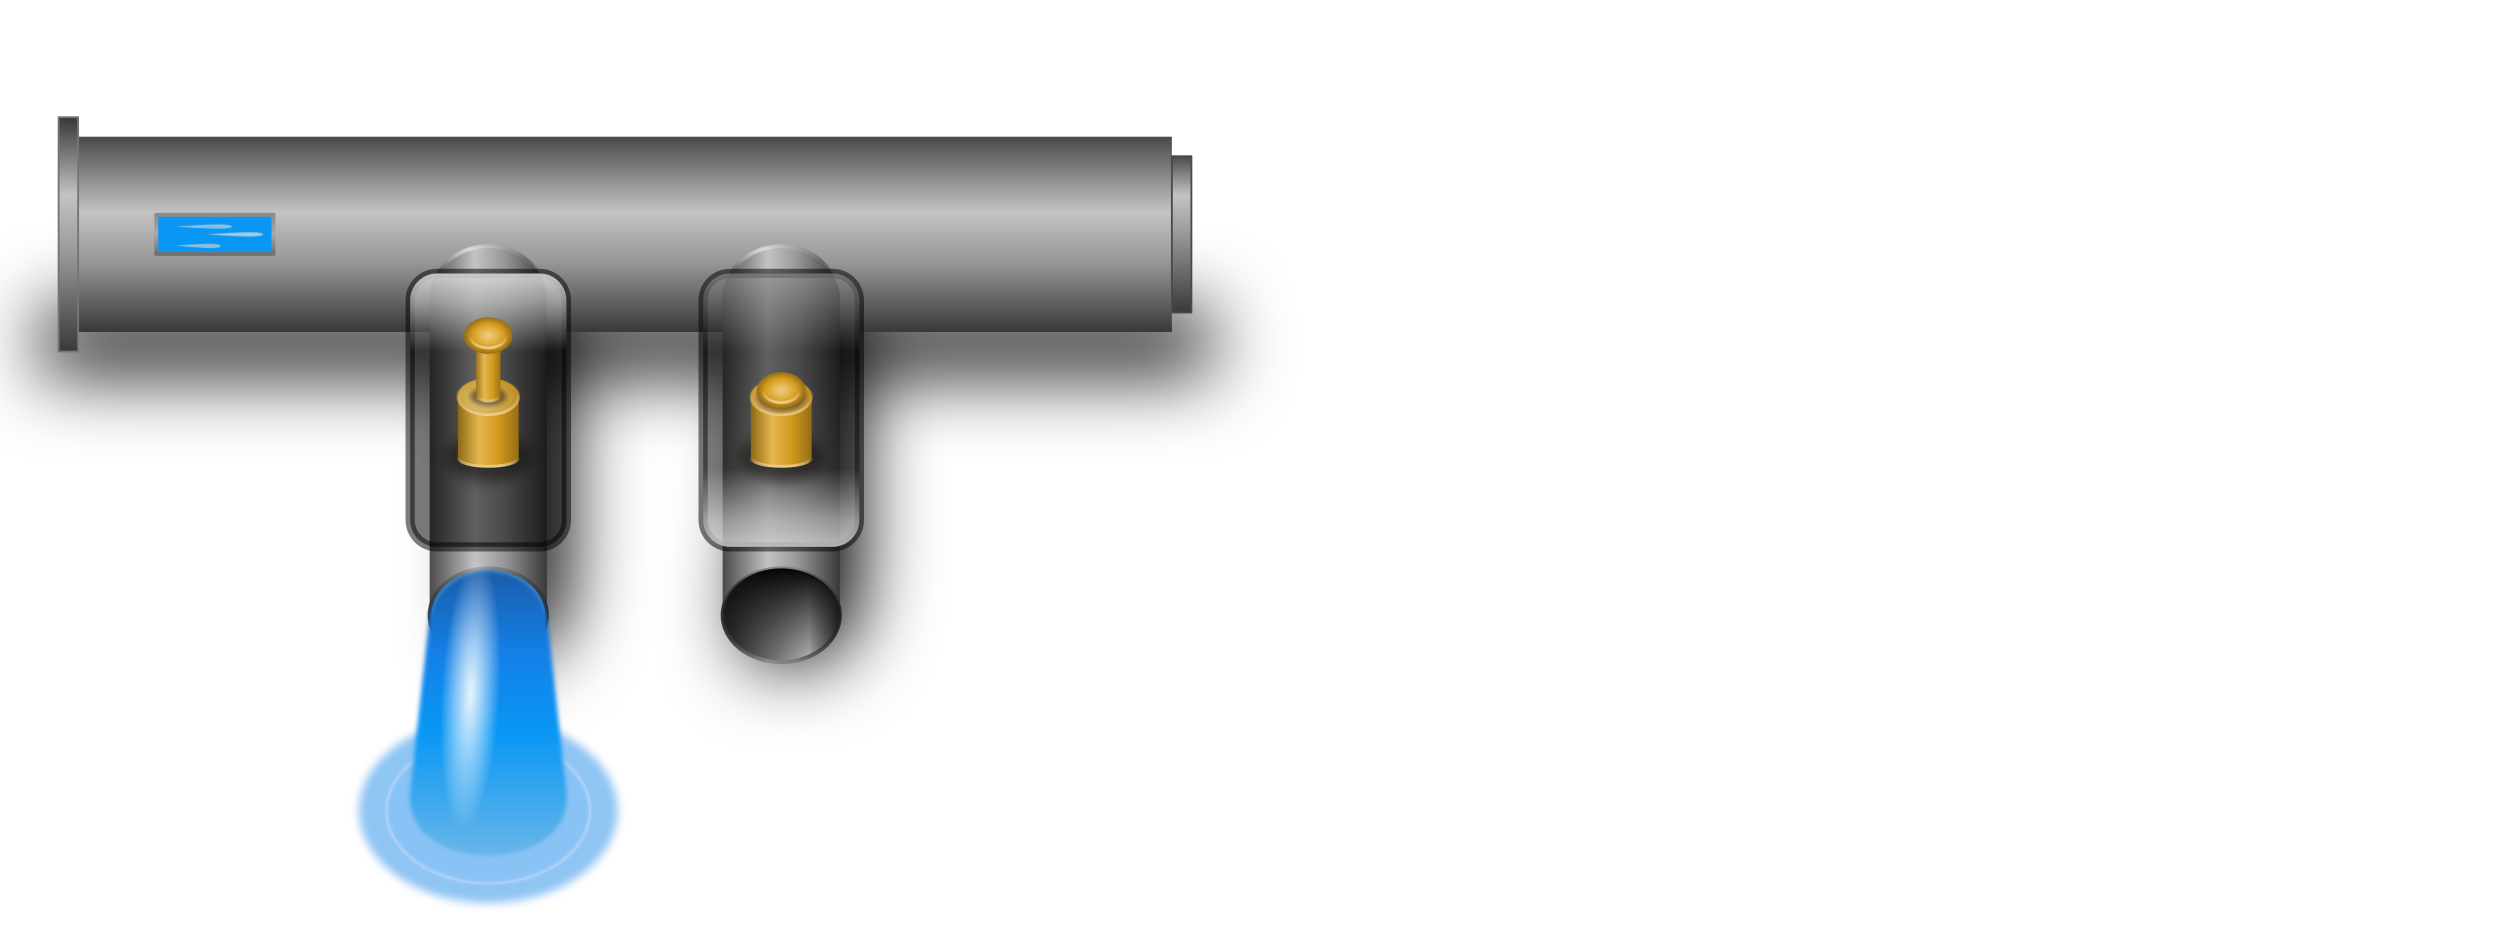
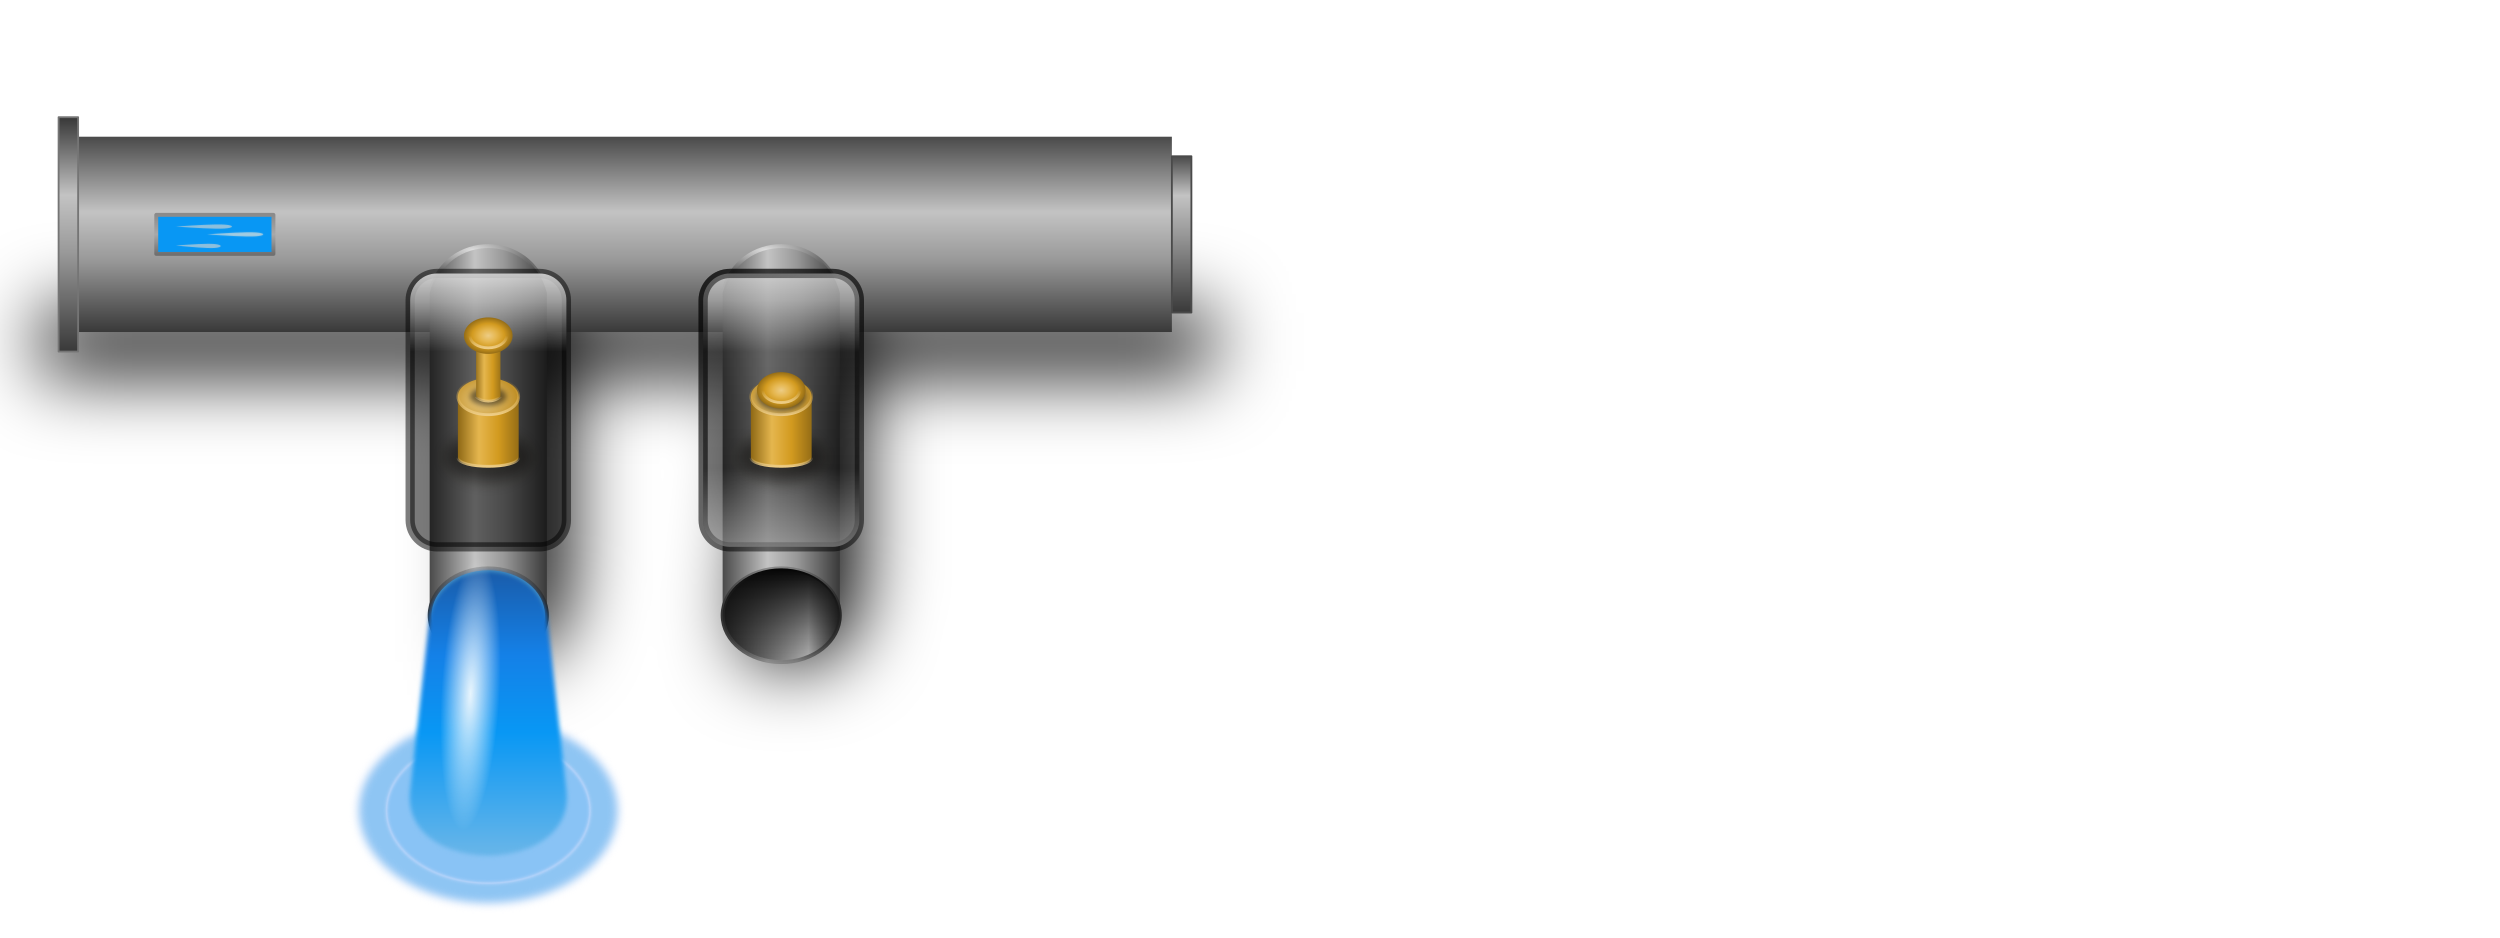
<svg xmlns="http://www.w3.org/2000/svg" xmlns:xlink="http://www.w3.org/1999/xlink" id="svg8" version="1.1" viewBox="0 0 135.467 50.8" height="192" width="512">
  <defs id="defs2">
+     <linearGradient id="linearGradient1092">
+       <stop style="stop-color:#000000;stop-opacity:1;" offset="0" id="stop1088" />
+       <stop style="stop-color:#000000;stop-opacity:0;" offset="1" id="stop1090" />
+     </linearGradient>
    <linearGradient id="linearGradient1153">
      <stop id="stop1145" offset="0" style="stop-color:#ffffff;stop-opacity:0.392" />
      <stop style="stop-color:#ffffff;stop-opacity:0.235" offset="0.12" id="stop1147" />
      <stop id="stop1149" offset="0.293" style="stop-color:#ffffff;stop-opacity:0" />
      <stop style="stop-color:#ffffff;stop-opacity:0.052" offset="0.707" id="stop1155" />
      <stop id="stop1157" offset="0.888" style="stop-color:#ffffff;stop-opacity:0.51" />
      <stop id="stop1151" offset="1" style="stop-color:#ffffff;stop-opacity:0.706" />
    </linearGradient>
    <linearGradient id="linearGradient1129">
      <stop id="stop1122" offset="0" style="stop-color:#ffffff;stop-opacity:1" />
      <stop style="stop-color:#ffffff;stop-opacity:0.51" offset="0.309" id="stop1124" />
      <stop id="stop1127" offset="1" style="stop-color:#000000;stop-opacity:0;" />
    </linearGradient>
    <linearGradient id="linearGradient1103">
      <stop style="stop-color:#ffffff;stop-opacity:0.784" offset="0" id="stop1099" />
      <stop id="stop1107" offset="0.12" style="stop-color:#ffffff;stop-opacity:0.51" />
      <stop style="stop-color:#fdfdfd;stop-opacity:0" offset="0.293" id="stop1131" />
      <stop style="stop-color:#000000;stop-opacity:0;" offset="1" id="stop1101" />
    </linearGradient>
    <linearGradient id="linearGradient1093">
      <stop id="stop1083" offset="0" style="stop-color:#020202;stop-opacity:1" />
      <stop style="stop-color:#131313;stop-opacity:0" offset="0.25" id="stop1085" />
      <stop style="stop-color:#ffffff;stop-opacity:0" offset="0.5" id="stop1087" />
      <stop id="stop1089" offset="0.75" style="stop-color:#fafafa;stop-opacity:0.075" />
      <stop id="stop1091" offset="1" style="stop-color:#fbfbfb;stop-opacity:1" />
    </linearGradient>
    <linearGradient id="linearGradient1273">
      <stop id="stop1269" offset="0" style="stop-color:#ffffff;stop-opacity:1" />
      <stop id="stop1271" offset="1" style="stop-color:#ffffff;stop-opacity:0" />
    </linearGradient>
    <linearGradient id="linearGradient1204">
      <stop style="stop-color:#f9f9f9;stop-opacity:1" offset="0" id="stop1200" />
      <stop style="stop-color:#ffffff;stop-opacity:0" offset="1" id="stop1202" />
    </linearGradient>
    <linearGradient id="linearGradient1194">
      <stop style="stop-color:#ffffff;stop-opacity:1;" offset="0" id="stop1190" />
      <stop style="stop-color:#ffffff;stop-opacity:0;" offset="1" id="stop1192" />
    </linearGradient>
    <linearGradient id="linearGradient1134">
      <stop style="stop-color:#1c1c1c;stop-opacity:1" offset="0" id="stop1126" />
      <stop id="stop1128" offset="0.26" style="stop-color:#dedede;stop-opacity:1" />
      <stop style="stop-color:#292929;stop-opacity:1" offset="0.516" id="stop1130" />
      <stop style="stop-color:#090909;stop-opacity:1" offset="1" id="stop1132" />
    </linearGradient>
    <linearGradient id="linearGradient1088">
      <stop id="stop1080" offset="0" style="stop-color:#333333;stop-opacity:1" />
      <stop style="stop-color:#c2c2c2;stop-opacity:1" offset="0.243" id="stop1082" />
      <stop id="stop1084" offset="0.488" style="stop-color:#404040;stop-opacity:0.747" />
      <stop id="stop1086" offset="1" style="stop-color:#000000;stop-opacity:1" />
    </linearGradient>
    <linearGradient id="linearGradient1038">
      <stop style="stop-color:#ffffff;stop-opacity:0.745" offset="0" id="stop1034" />
      <stop id="stop1042" offset="0.5" style="stop-color:#e8e8e8;stop-opacity:1" />
      <stop style="stop-color:#ffffff;stop-opacity:0.389" offset="1" id="stop1036" />
    </linearGradient>
    <linearGradient id="linearGradient1083">
      <stop id="stop1075" offset="0" stop-color="#4a4a4a" />
      <stop id="stop1077" offset="0.25" stop-color="#c3c3c3" />
      <stop id="stop1079" offset="0.5" stop-color="#989898" />
      <stop id="stop1081" offset="1" stop-color="#393939" />
    </linearGradient>
    <linearGradient id="linearGradient1045">
      <stop id="stop1037" offset="0" style="stop-color:#373737;stop-opacity:1" />
      <stop style="stop-color:#c3c3c3;stop-opacity:1" offset="0.333" id="stop1039" />
      <stop id="stop1041" offset="0.583" style="stop-color:#989898;stop-opacity:1" />
      <stop id="stop1043" offset="1" style="stop-color:#393939;stop-opacity:1" />
    </linearGradient>
    <linearGradient id="linearGradient5198">
      <stop style="stop-color:#e8f5fd;stop-opacity:1" offset="0" id="stop5194" />
      <stop style="stop-color:#ffffff;stop-opacity:0" offset="1" id="stop5196" />
    </linearGradient>
    <linearGradient id="linearGradient961">
      <stop style="stop-color:#195eae;stop-opacity:1" offset="0" id="stop957" />
      <stop id="stop4844" offset="0.286" style="stop-color:#1480e7;stop-opacity:1" />
      <stop style="stop-color:#0897f4;stop-opacity:1" offset="0.571" id="stop4846" />
      <stop style="stop-color:#64b4e9;stop-opacity:1" offset="1" id="stop959" />
    </linearGradient>
    <linearGradient id="linearGradient1869">
      <stop style="stop-color:#040404;stop-opacity:1" offset="0" id="stop1865" />
      <stop style="stop-color:#1e1e1e;stop-opacity:0.028" offset="1" id="stop1867" />
    </linearGradient>
    <linearGradient id="linearGradient1860">
      <stop style="stop-color:#343434;stop-opacity:1" offset="0" id="stop1852" />
      <stop id="stop1854" offset="0.385" style="stop-color:#8c8c8c;stop-opacity:1" />
      <stop style="stop-color:#7c7c7c;stop-opacity:1" offset="0.636" id="stop1856" />
      <stop style="stop-color:#272727;stop-opacity:1" offset="1" id="stop1858" />
    </linearGradient>
    <linearGradient id="linearGradient1840">
      <stop id="stop1832" offset="0" stop-color="#4a4a4a" style="stop-color:#1b1b1b;stop-opacity:1" />
      <stop id="stop1834" offset="0.468" stop-color="#c3c3c3" style="stop-color:#7c7c7c;stop-opacity:1" />
      <stop id="stop1836" offset="0.726" stop-color="#989898" style="stop-color:#b7b7b7;stop-opacity:1" />
      <stop id="stop1838" offset="1" stop-color="#393939" style="stop-color:#1c1c1c;stop-opacity:1" />
    </linearGradient>
    <linearGradient id="linearGradient2469">
      <stop style="stop-color:#edcc85;stop-opacity:1" offset="0" id="stop2465" />
      <stop style="stop-color:#c8921d;stop-opacity:0.014" offset="1" id="stop2467" />
    </linearGradient>
    <linearGradient id="linearGradient2164">
      <stop style="stop-color:#edcc84;stop-opacity:1;" offset="0" id="stop2160" />
      <stop style="stop-color:#edcc84;stop-opacity:0;" offset="1" id="stop2162" />
    </linearGradient>
    <linearGradient id="linearGradient1815">
      <stop id="stop1807" offset="0" style="stop-color:#edcc84;stop-opacity:1" />
      <stop style="stop-color:#e5b64e;stop-opacity:1" offset="0.346" id="stop1809" />
      <stop id="stop1811" offset="0.669" style="stop-color:#d29a1f;stop-opacity:1" />
      <stop id="stop1813" offset="1" style="stop-color:#956d16;stop-opacity:1" />
    </linearGradient>
    <linearGradient id="linearGradient1776">
      <stop style="stop-color:#dfdfdf;stop-opacity:1" offset="0" id="stop1772" />
      <stop id="stop1790" offset="0.5" style="stop-color:#707070;stop-opacity:1" />
      <stop style="stop-color:#2b2b2b;stop-opacity:0" offset="1" id="stop1774" />
    </linearGradient>
    <linearGradient id="linearGradient978">
      <stop id="stop970" offset="0" style="stop-color:#343434;stop-opacity:1" />
      <stop style="stop-color:#9e9e9e;stop-opacity:1" offset="0.385" id="stop972" />
      <stop id="stop974" offset="0.636" style="stop-color:#7c7c7c;stop-opacity:1" />
      <stop id="stop976" offset="1" style="stop-color:#272727;stop-opacity:1" />
    </linearGradient>
    <linearGradient id="linearGradient941">
      <stop style="stop-color:#8b8b8b;stop-opacity:1" offset="0" id="stop937" />
      <stop id="stop945" offset="0.5" style="stop-color:#a8a8a8;stop-opacity:1" />
      <stop style="stop-color:#707070;stop-opacity:1" offset="1" id="stop939" />
    </linearGradient>
    <linearGradient id="linearGradient891">
      <stop style="stop-color:#4a4a4a;stop-opacity:1" offset="0" id="stop887" />
      <stop id="stop929" offset="0.385" style="stop-color:#c3c3c3;stop-opacity:1" />
      <stop style="stop-color:#989898;stop-opacity:1" offset="0.636" id="stop931" />
      <stop style="stop-color:#393939;stop-opacity:1" offset="1" id="stop889" />
    </linearGradient>
    <linearGradient id="linearGradient827">
      <stop id="stop823" offset="0" style="stop-color:#000000;stop-opacity:1;" />
      <stop id="stop825" offset="1" style="stop-color:#000000;stop-opacity:0;" />
    </linearGradient>
    <linearGradient gradientUnits="userSpaceOnUse" y2="266.799" x2="36.081" y1="251.497" x1="34.341" id="linearGradient829" xlink:href="#linearGradient827" />
    <linearGradient xlink:href="#linearGradient891" id="linearGradient893" x1="33.867" y1="21.167" x2="33.867" y2="31.75" gradientUnits="userSpaceOnUse" gradientTransform="translate(0,-13.75833)" />
    <linearGradient xlink:href="#linearGradient941" id="linearGradient943" x1="16.087" y1="25.4" x2="16.087" y2="27.517" gradientUnits="userSpaceOnUse" gradientTransform="translate(-4.233333)" />
    <linearGradient xlink:href="#linearGradient891" id="linearGradient957" gradientUnits="userSpaceOnUse" x1="25.4" y1="43.392" x2="31.75" y2="43.392" gradientTransform="translate(-2.116668,-6.349998)" />
    <linearGradient xlink:href="#linearGradient978" id="linearGradient968" x1="23.283" y1="44.45" x2="29.633" y2="44.45" gradientUnits="userSpaceOnUse" gradientTransform="translate(0,2.645833)" />
    <linearGradient id="linearGradient957-3" x1="25.4" x2="31.75" y1="43.392" y2="43.392" gradientTransform="matrix(1.000005,0,0,1.000005,-19.05004,6.349968)" gradientUnits="userSpaceOnUse" xlink:href="#linearGradient891-6" />
    <linearGradient id="linearGradient891-6">
      <stop stop-color="#4a4a4a" offset="0" id="stop824" />
      <stop stop-color="#c3c3c3" offset=".385" id="stop826" />
      <stop stop-color="#989898" offset=".636" id="stop828" />
      <stop stop-color="#393939" offset="1" id="stop830" />
    </linearGradient>
    <linearGradient xlink:href="#linearGradient915" id="linearGradient917" x1="25.4" y1="36.142" x2="27.517" y2="36.142" gradientUnits="userSpaceOnUse" gradientTransform="matrix(1.000005,0,0,1.000005,-1.6903183e-4,-4.8809147e-4)" />
    <linearGradient id="linearGradient915">
      <stop style="stop-color:#8e6815;stop-opacity:1" offset="0" id="stop911" />
      <stop id="stop919" offset="0.346" style="stop-color:#e5b64e;stop-opacity:1" />
      <stop style="stop-color:#d29a1f;stop-opacity:1" offset="0.669" id="stop921" />
      <stop style="stop-color:#956d16;stop-opacity:1" offset="1" id="stop913" />
    </linearGradient>
    <radialGradient xlink:href="#linearGradient927" id="radialGradient929" cx="26.271" cy="34.022" fx="26.271" fy="34.022" r="1.083" gradientTransform="matrix(1.301262,-0.03139085,0.02426793,1.005992,-8.740189,2.706918)" gradientUnits="userSpaceOnUse" />
    <linearGradient id="linearGradient927">
      <stop style="stop-color:#edcd85;stop-opacity:1" offset="0" id="stop923" />
      <stop style="stop-color:#b88517;stop-opacity:1" offset="1" id="stop925" />
    </linearGradient>
    <radialGradient xlink:href="#linearGradient1776" id="radialGradient1780" gradientUnits="userSpaceOnUse" gradientTransform="matrix(2,1.0276629e-6,-3.7680919e-7,0.7333324,-26.45832,4.13478)" cx="26.035" cy="31.596" fx="26.035" fy="31.596" r="3.175" />
    <radialGradient xlink:href="#linearGradient1815" id="radialGradient1805" cx="26.458" cy="32.808" fx="26.458" fy="32.808" r="0.847" gradientTransform="matrix(1,0,0,0.75,4.800002e-7,9.260416)" gradientUnits="userSpaceOnUse" />
    <radialGradient xlink:href="#linearGradient1776" id="radialGradient1780-9" gradientUnits="userSpaceOnUse" gradientTransform="matrix(2,1.0276629e-6,-3.7680919e-7,0.7333324,-26.45832,4.13478)" cx="26.035" cy="31.596" fx="26.035" fy="31.596" r="3.175" />
    <linearGradient xlink:href="#linearGradient1860" id="linearGradient968-6" x1="23.283" y1="44.45" x2="29.633" y2="44.45" gradientUnits="userSpaceOnUse" gradientTransform="translate(0,2.645833)" />
    <linearGradient xlink:href="#linearGradient891" id="linearGradient2029" gradientUnits="userSpaceOnUse" gradientTransform="translate(-2.116668,-6.349998)" x1="25.4" y1="43.392" x2="31.75" y2="43.392" />
    <filter style="color-interpolation-filters:sRGB" id="filter2073" x="-0.032" width="1.065" y="-0.426" height="1.852">
      <feGaussianBlur stdDeviation="0.041" id="feGaussianBlur2075" />
    </filter>
    <filter style="color-interpolation-filters:sRGB" id="filter2073-5" x="-0.032" width="1.065" y="-0.426" height="1.852">
      <feGaussianBlur stdDeviation="0.041" id="feGaussianBlur2075-0" />
    </filter>
    <linearGradient xlink:href="#linearGradient2164" id="linearGradient2168" x1="26.458" y1="33.232" x2="26.458" y2="32.808" gradientUnits="userSpaceOnUse" gradientTransform="translate(4.800002e-7,1.058334)" />
    <linearGradient xlink:href="#linearGradient2164" id="linearGradient2184" x1="26.458" y1="38.419" x2="26.458" y2="38.1" gradientUnits="userSpaceOnUse" />
    <linearGradient xlink:href="#linearGradient2469" id="linearGradient2200" x1="26.458" y1="36.618" x2="26.458" y2="35.348" gradientUnits="userSpaceOnUse" />
    <linearGradient xlink:href="#linearGradient2164" id="linearGradient2230" x1="26.458" y1="36.195" x2="26.458" y2="35.983" gradientUnits="userSpaceOnUse" />
    <linearGradient xlink:href="#linearGradient915" id="linearGradient2240" x1="25.985" y1="35.004" x2="26.932" y2="35.004" gradientUnits="userSpaceOnUse" />
    <radialGradient xlink:href="#linearGradient1815" id="radialGradient1805-0" cx="26.458" cy="32.808" fx="26.458" fy="32.808" r="0.847" gradientTransform="matrix(1,0,0,0.75,2.1399994e-6,11.16542)" gradientUnits="userSpaceOnUse" />
    <linearGradient xlink:href="#linearGradient2164" id="linearGradient2168-8" x1="26.458" y1="33.232" x2="26.458" y2="32.808" gradientUnits="userSpaceOnUse" gradientTransform="translate(2.1399994e-6,2.963334)" />
    <radialGradient xlink:href="#linearGradient927" id="radialGradient929-1" cx="26.271" cy="34.022" fx="26.271" fy="34.022" r="1.083" gradientTransform="matrix(1.301262,-0.03139085,0.02426793,1.005992,-8.740189,2.706918)" gradientUnits="userSpaceOnUse" />
    <linearGradient xlink:href="#linearGradient2469" id="linearGradient2200-2" x1="26.458" y1="36.618" x2="26.458" y2="35.56" gradientUnits="userSpaceOnUse" />
    <linearGradient xlink:href="#linearGradient915" id="linearGradient917-8" x1="25.4" y1="36.142" x2="27.517" y2="36.142" gradientUnits="userSpaceOnUse" gradientTransform="matrix(1.000005,0,0,1.000005,-1.6882e-4,-4.8684e-4)" />
    <linearGradient xlink:href="#linearGradient2164" id="linearGradient2184-4" x1="26.458" y1="38.419" x2="26.458" y2="38.1" gradientUnits="userSpaceOnUse" />
    <filter style="color-interpolation-filters:sRGB" id="filter1756" x="-0.096" width="1.192" y="-0.16" height="1.32">
      <feGaussianBlur stdDeviation="0.085" id="feGaussianBlur1758" />
    </filter>
    <filter style="color-interpolation-filters:sRGB" id="filter1760" x="-0.189" width="1.377" y="-0.33" height="1.66">
      <feGaussianBlur stdDeviation="0.233" id="feGaussianBlur1762" />
    </filter>
    <filter style="color-interpolation-filters:sRGB" id="filter1764" x="-0.181" width="1.363" y="-0.354" height="1.709">
      <feGaussianBlur stdDeviation="0.096" id="feGaussianBlur1766" />
    </filter>
    <filter style="color-interpolation-filters:sRGB" id="filter1768" x="-0.189" width="1.377" y="-0.33" height="1.66">
      <feGaussianBlur stdDeviation="0.233" id="feGaussianBlur1770" />
    </filter>
    <linearGradient xlink:href="#linearGradient1840" id="linearGradient1779" x1="23.177" y1="44.45" x2="29.739" y2="44.45" gradientUnits="userSpaceOnUse" gradientTransform="translate(0,2.645833)" />
    <linearGradient xlink:href="#linearGradient1869" id="linearGradient1871" x1="26.458" y1="41.91" x2="26.458" y2="46.99" gradientUnits="userSpaceOnUse" gradientTransform="translate(0,2.645833)" />
    <linearGradient xlink:href="#linearGradient961" id="linearGradient4842" x1="26.458" y1="42.333" x2="26.458" y2="57.15" gradientUnits="userSpaceOnUse" />
    <radialGradient xlink:href="#linearGradient5198" id="radialGradient5200" cx="25.929" cy="49.742" fx="25.929" fy="49.742" r="1.587" gradientTransform="matrix(1,0,0,4.666666,2.413077,-182.2823)" gradientUnits="userSpaceOnUse" />
    <filter style="color-interpolation-filters:sRGB" id="filter5206" x="-0.034" width="1.067" y="-0.019" height="1.037">
      <feGaussianBlur stdDeviation="0.12" id="feGaussianBlur5208" />
    </filter>
    <filter style="color-interpolation-filters:sRGB" id="filter5232" x="-0.021" width="1.041" y="-0.029" height="1.058">
      <feGaussianBlur stdDeviation="0.127" id="feGaussianBlur5234" />
    </filter>
    <filter style="color-interpolation-filters:sRGB" id="filter1011" x="-0.041" width="1.082" y="-0.058" height="1.115">
      <feGaussianBlur stdDeviation="0.254" id="feGaussianBlur1013" />
    </filter>
    <filter style="color-interpolation-filters:sRGB" id="filter1023" x="-0.039" width="1.077" y="-0.511" height="2.023">
      <feGaussianBlur stdDeviation="0.049" id="feGaussianBlur1025" />
    </filter>
    <linearGradient xlink:href="#linearGradient1045" id="linearGradient1035" x1="3.175" y1="20.108" x2="3.175" y2="32.808" gradientUnits="userSpaceOnUse" gradientTransform="translate(0,-13.75833)" />
    <linearGradient xlink:href="#linearGradient1083" id="linearGradient1063" x1="64.558" y1="22.225" x2="64.558" y2="30.692" gradientUnits="userSpaceOnUse" gradientTransform="translate(0,-13.75833)" />
    <filter style="color-interpolation-filters:sRGB" id="filter1323" x="-0.079" width="1.158" y="-0.249" height="1.499">
      <feGaussianBlur stdDeviation="2.09" id="feGaussianBlur1325" />
    </filter>
    <linearGradient xlink:href="#linearGradient1088" id="linearGradient1026" x1="26.458" y1="29.203" x2="26.458" y2="41.705" gradientUnits="userSpaceOnUse" />
    <linearGradient xlink:href="#linearGradient1038" id="linearGradient1040" x1="22.804" y1="29.153" x2="30.112" y2="41.755" gradientUnits="userSpaceOnUse" />
    <linearGradient xlink:href="#linearGradient1134" id="linearGradient1090" gradientUnits="userSpaceOnUse" x1="26.458" y1="29.203" x2="26.458" y2="41.705" gradientTransform="translate(7.9375)" />
    <linearGradient xlink:href="#linearGradient1194" id="linearGradient1196" x1="23.707" y1="30.057" x2="26.335" y2="33.02" gradientUnits="userSpaceOnUse" gradientTransform="translate(-0.08807976)" />
    <linearGradient xlink:href="#linearGradient1204" id="linearGradient1206" x1="23.495" y1="29.845" x2="26.247" y2="32.808" gradientUnits="userSpaceOnUse" gradientTransform="translate(7.9375)" />
    <linearGradient xlink:href="#linearGradient1273" id="linearGradient1267" gradientUnits="userSpaceOnUse" gradientTransform="translate(7.937496)" x1="22.86" y1="29.21" x2="26.458" y2="35.004" />
    <linearGradient xlink:href="#linearGradient1093" id="linearGradient1077" gradientUnits="userSpaceOnUse" x1="30.741" y1="29.153" x2="38.05" y2="41.755" />
    <linearGradient xlink:href="#linearGradient1103" id="linearGradient1105" x1="26.458" y1="28.325" x2="26.458" y2="43.642" gradientUnits="userSpaceOnUse" />
    <linearGradient xlink:href="#linearGradient1129" id="linearGradient1120" gradientUnits="userSpaceOnUse" x1="26.458" y1="28.325" x2="26.458" y2="35.983" />
-     <linearGradient xlink:href="#linearGradient1153" id="linearGradient1143" gradientUnits="userSpaceOnUse" x1="26.458" y1="28.325" x2="26.458" y2="43.642" />
+     <linearGradient xlink:href="#linearGradient1153" id="linearGradient1143" gradientUnits="userSpaceOnUse" x1="26.458" y1="28.325" x2="26.458" y2="43.642" gradientTransform="translate(-52.91666,-71.96666)" />
+     <linearGradient xlink:href="#linearGradient1092" id="linearGradient1094" x1="21.975" y1="28.325" x2="30.692" y2="39.158" gradientUnits="userSpaceOnUse" />
  </defs>
  <g id="g1209" style="filter:url(#filter1323)" transform="translate(0,-13.75833)">
    <rect style="opacity:1;fill:#000000;fill-opacity:1;stroke:none;stroke-width:0.1;stroke-linecap:round;stroke-linejoin:round;stroke-miterlimit:4;stroke-dasharray:none;stroke-opacity:1" id="rect1010" width="63.5" height="3.175" x="2.117" y="30.692" ry="0" />
    <path style="opacity:1;fill:#000000;fill-opacity:1;stroke:none;stroke-width:0.1;stroke-linecap:round;stroke-linejoin:round;stroke-miterlimit:4;stroke-dasharray:none;stroke-opacity:1" d="m 26.458,27.517 c 0,0 2.386,0.269 3.175,1.058 0.789,0.789 1.058,3.175 1.058,3.175 v 12.7 c 0,0 0.088,3.338 -1.058,4.233 -0.834,0.651 -2.117,1.058 -3.175,1.058 -1.058,0 -2.117,-1.058 -2.117,-1.058 z" id="rect1056-6" transform="translate(15.875)" />
    <path style="opacity:1;fill:#000000;fill-opacity:1;stroke:none;stroke-width:0.1;stroke-linecap:round;stroke-linejoin:round;stroke-miterlimit:4;stroke-dasharray:none;stroke-opacity:1" d="m 26.458,27.464 c 0,0 2.386,0.269 3.175,1.058 0.789,0.789 1.058,3.175 1.058,3.175 v 12.7 c 0,0 0.088,3.338 -1.058,4.233 -0.834,0.651 -3.175,1.058 -3.175,1.058 V 37.518 Z" id="rect1056" />
  </g>
  <rect style="opacity:1;fill:url(#linearGradient893);fill-opacity:1;stroke:none;stroke-width:0.212;stroke-linecap:round;stroke-linejoin:round;stroke-miterlimit:4;stroke-dasharray:none;stroke-opacity:0.829" id="rect885" width="59.267" height="10.583" x="4.233" y="7.408" />
  <g id="g2158" transform="translate(0,-13.75833)">
    <rect y="25.4" x="8.467" height="2.117" width="6.35" id="rect935" style="opacity:1;fill:#0897f4;fill-opacity:1;stroke:url(#linearGradient943);stroke-width:0.212;stroke-linecap:round;stroke-linejoin:round;stroke-miterlimit:4;stroke-dasharray:none;stroke-opacity:1" />
    <path id="path2041" d="m 9.525,26.035 c 1.059,-0.071 2.117,-0.141 2.646,-0.106 0.529,0.035 0.529,0.176 -0.001,0.212 -0.53,0.035 -1.586,-0.035 -2.645,-0.106" style="fill:#8dbfdc;fill-opacity:1;stroke:none;stroke-width:0.1;stroke-linecap:butt;stroke-linejoin:miter;stroke-miterlimit:4;stroke-dasharray:none;stroke-opacity:1;filter:url(#filter2073)" />
    <path id="path2041-4" d="m 9.525,26.035 c 1.059,-0.071 2.117,-0.141 2.646,-0.106 0.529,0.035 0.529,0.176 -0.001,0.212 -0.53,0.035 -1.586,-0.035 -2.645,-0.106" style="fill:#a3cce1;fill-opacity:1;stroke:none;stroke-width:0.1;stroke-linecap:butt;stroke-linejoin:miter;stroke-miterlimit:4;stroke-dasharray:none;stroke-opacity:1;filter:url(#filter1023)" transform="translate(1.693334,0.4233333)" />
    <path id="path2041-6" d="m 10.16,26.004 c 0.847,-0.06 1.694,-0.12 2.117,-0.08 0.423,0.04 0.423,0.181 -8.16e-4,0.212 -0.424,0.03 -1.269,-0.051 -2.116,-0.132" style="fill:#8dbfdc;fill-opacity:1;stroke:none;stroke-width:0.1;stroke-linecap:butt;stroke-linejoin:miter;stroke-miterlimit:4;stroke-dasharray:none;stroke-opacity:1;filter:url(#filter2073-5)" transform="translate(-0.6349998,1.058333)" />
  </g>
  <rect style="opacity:1;fill:url(#linearGradient1035);fill-opacity:1;stroke:#757575;stroke-width:0.1;stroke-linecap:round;stroke-linejoin:round;stroke-miterlimit:4;stroke-dasharray:none;stroke-opacity:1" id="rect1027" width="1.058" height="12.7" x="3.175" y="6.35" />
  <rect style="opacity:1;fill:url(#linearGradient1063);fill-opacity:1;stroke:#4a4a4a;stroke-width:0.1;stroke-linecap:round;stroke-linejoin:round;stroke-miterlimit:4;stroke-dasharray:none;stroke-opacity:1" id="rect1047" width="1.058" height="8.467" x="63.5" y="8.467" />
  <g id="g1770-7" transform="translate(15.875,-13.75833)">
    <path style="opacity:1;fill:url(#linearGradient2029);fill-opacity:1;stroke:url(#radialGradient1780-9);stroke-width:0.212;stroke-linecap:round;stroke-linejoin:round;stroke-miterlimit:4;stroke-dasharray:none;stroke-opacity:1" d="m 23.283,29.633 c 0.847,-3.387 5.503,-3.387 6.35,0 v 16.933 h -6.35 z" id="rect947-3" />
    <ellipse style="opacity:1;fill:url(#linearGradient1779);fill-opacity:1;stroke:url(#linearGradient968-6);stroke-width:0.212;stroke-linecap:round;stroke-linejoin:round;stroke-miterlimit:4;stroke-dasharray:none;stroke-opacity:1" id="path960-6" cx="26.458" cy="47.096" rx="3.175" ry="2.54" />
    <rect y="30.692" x="24.342" height="4.233" width="4.233" id="rect1834-9" style="opacity:1;fill:none;fill-opacity:1;stroke:none;stroke-width:0.05;stroke-linecap:round;stroke-linejoin:round;stroke-miterlimit:4;stroke-dasharray:none;stroke-opacity:1" />
    <path id="path1862" d="m 26.458,49.636 c -1.754,0 -3.175,-1.137 -3.175,-2.54 0,-1.403 1.421,-2.54 3.175,-2.54 1.754,0 3.175,1.137 3.175,2.54 0,1.403 -1.421,2.54 -3.175,2.54" style="opacity:1;fill:url(#linearGradient1871);fill-opacity:1;stroke:none;stroke-width:0.1;stroke-linecap:round;stroke-linejoin:round;stroke-miterlimit:4;stroke-dasharray:none;stroke-opacity:1" />
  </g>
  <g id="g1225" transform="translate(0,-13.75833)">
    <path id="rect947" d="m 23.283,29.633 c 0.847,-3.387 5.503,-3.387 6.35,0 v 16.933 h -6.35 z" style="opacity:1;fill:url(#linearGradient957);fill-opacity:1;stroke:url(#radialGradient1780);stroke-width:0.212;stroke-linecap:round;stroke-linejoin:round;stroke-miterlimit:4;stroke-dasharray:none;stroke-opacity:1" />
    <ellipse ry="2.54" rx="3.175" cy="47.096" cx="26.458" id="path960" style="opacity:1;fill:#4c9ac8;fill-opacity:1;stroke:url(#linearGradient968);stroke-width:0.212;stroke-linecap:round;stroke-linejoin:round;stroke-miterlimit:4;stroke-dasharray:none;stroke-opacity:1" />
    <rect style="opacity:1;fill:none;fill-opacity:1;stroke:none;stroke-width:0.05;stroke-linecap:round;stroke-linejoin:round;stroke-miterlimit:4;stroke-dasharray:none;stroke-opacity:1" id="rect1834" width="4.233" height="4.233" x="24.342" y="30.692" />
    <g id="g4865" transform="translate(0,2.645833)">
      <ellipse style="opacity:1;fill:#8ec5f3;fill-opacity:1;stroke:#cfd5ff;stroke-width:0.1;stroke-linecap:round;stroke-linejoin:round;stroke-miterlimit:4;stroke-dasharray:none;stroke-opacity:0.637;filter:url(#filter1011)" id="ellipse997" cx="26.458" cy="55.033" rx="7.408" ry="5.292" transform="matrix(0.9459076,0,0,0.9459076,1.431195,2.976886)" />
      <ellipse transform="matrix(0.7440383,0,0,0.7440383,6.77232,14.08643)" ry="5.292" rx="7.408" cy="55.033" cx="26.458" id="path5218" style="opacity:1;fill:#89c3f5;fill-opacity:1;stroke:#dce1ff;stroke-width:0.1;stroke-linecap:round;stroke-linejoin:round;stroke-miterlimit:4;stroke-dasharray:none;stroke-opacity:1;filter:url(#filter5232)" />
      <path id="path955" d="m 23.283,44.45 -1.058,9.525 c -0.518,4.662 8.984,4.652 8.467,0 l -1.058,-9.525 c -0.692,-3.175 -5.665,-3.175 -6.35,0 z" style="fill:url(#linearGradient4842);fill-opacity:1;stroke:none;stroke-width:0.265px;stroke-linecap:butt;stroke-linejoin:miter;stroke-opacity:1;filter:url(#filter5206)" />
    </g>
    <ellipse style="opacity:1;fill:url(#radialGradient5200);fill-opacity:1;stroke:none;stroke-width:0.1;stroke-linecap:round;stroke-linejoin:round;stroke-miterlimit:4;stroke-dasharray:none;stroke-opacity:1" id="path5184" cx="28.342" cy="49.845" rx="1.587" ry="7.408" transform="rotate(3.224999)" />
  </g>
  <g id="g1111" transform="translate(0,-13.75833)">
    <rect rx="1.455" y="28.575" x="22.225" height="14.817" width="8.467" id="rect1095" style="opacity:1;fill:#000000;fill-opacity:0.508;stroke:#000000;stroke-width:0.5;stroke-linecap:round;stroke-linejoin:round;stroke-miterlimit:4;stroke-dasharray:none;stroke-opacity:0.51" />
    <rect style="opacity:1;fill:url(#linearGradient1105);fill-opacity:1;stroke:none;stroke-width:0.5;stroke-linecap:round;stroke-linejoin:round;stroke-miterlimit:4;stroke-dasharray:none;stroke-opacity:0.51" id="rect1097" width="8.467" height="14.817" x="22.225" y="28.575" rx="1.455" />
  </g>
  <g id="g1101" transform="matrix(1.556017,0,0,1.556017,-14.71128,-34.50903)">
    <ellipse ry="0.847" rx="1.482" cy="38.1" cx="26.458" id="path1730" style="opacity:0.5;fill:#070501;fill-opacity:1;stroke:none;stroke-width:0.1;stroke-linecap:round;stroke-linejoin:round;stroke-miterlimit:4;stroke-dasharray:none;stroke-opacity:1;filter:url(#filter1768)" />
    <path style="fill:url(#linearGradient917);fill-opacity:1;stroke:url(#linearGradient2184);stroke-width:0.1;stroke-linecap:round;stroke-linejoin:round;stroke-miterlimit:4;stroke-dasharray:none;stroke-opacity:1" id="path855" d="m 25.4,35.983 h 2.117 v 2.117 c 0,0.423 -2.117,0.423 -2.117,0 z" />
    <ellipse style="fill:url(#radialGradient929);fill-opacity:1;stroke:url(#linearGradient2200);stroke-width:0.1;stroke-linecap:round;stroke-linejoin:round;stroke-miterlimit:4;stroke-dasharray:none;stroke-opacity:1" id="ellipse857" ry="0.635" rx="1.058" cy="35.983" cx="26.458" />
    <ellipse ry="0.325" rx="0.635" cy="35.983" cx="26.458" id="path1732" style="opacity:0.5;fill:#070501;fill-opacity:1;stroke:none;stroke-width:0.1;stroke-linecap:round;stroke-linejoin:round;stroke-miterlimit:4;stroke-dasharray:none;stroke-opacity:1;filter:url(#filter1764)" />
    <path id="rect1792" d="m 26.035,33.867 h 0.847 l -10e-7,2.117 c -0.212,0.212 -0.635,0.212 -0.847,0 z" style="opacity:1;fill:url(#linearGradient2240);fill-opacity:1;stroke:url(#linearGradient2230);stroke-width:0.1;stroke-linecap:round;stroke-linejoin:round;stroke-miterlimit:4;stroke-dasharray:none;stroke-opacity:1" />
    <ellipse ry="0.635" rx="0.847" cy="33.867" cx="26.458" id="path1797" style="opacity:1;fill:url(#radialGradient1805);fill-opacity:1;stroke:none;stroke-width:0.05;stroke-linecap:round;stroke-linejoin:round;stroke-miterlimit:4;stroke-dasharray:none;stroke-opacity:1" />
    <path id="path1821" d="m 27.093,33.867 c 0,0.234 -0.284,0.423 -0.635,0.423 -0.351,0 -0.635,-0.19 -0.635,-0.423" style="opacity:1;fill:none;fill-opacity:1;stroke:url(#linearGradient2168);stroke-width:0.1;stroke-linecap:round;stroke-linejoin:round;stroke-miterlimit:4;stroke-dasharray:none;stroke-opacity:1" />
  </g>
  <g id="g1141" transform="translate(15.875,-13.75833)">
    <rect style="opacity:1;fill:#000000;fill-opacity:0.508;stroke:#000000;stroke-width:0.5;stroke-linecap:round;stroke-linejoin:round;stroke-miterlimit:4;stroke-dasharray:none;stroke-opacity:0.51" id="rect1137" width="8.467" height="14.817" x="22.225" y="28.575" rx="1.455" />
-     <rect rx="1.455" y="28.575" x="22.225" height="14.817" width="8.467" id="rect1139" style="opacity:1;fill:url(#linearGradient1143);fill-opacity:1;stroke:none;stroke-width:0.5;stroke-linecap:round;stroke-linejoin:round;stroke-miterlimit:4;stroke-dasharray:none;stroke-opacity:0.51" />
+     <rect rx="1.455" y="-43.392" x="-30.692" height="14.817" width="8.467" id="rect1139" style="opacity:1;fill:url(#linearGradient1143);fill-opacity:1;stroke:none;stroke-width:0.5;stroke-linecap:round;stroke-linejoin:round;stroke-miterlimit:4;stroke-dasharray:none;stroke-opacity:0.51" transform="scale(-1)" />
+     <rect rx="1.455" y="28.575" x="22.225" height="14.817" width="8.467" id="rect1080" style="opacity:1;fill:none;fill-opacity:0.508;stroke:url(#linearGradient1094);stroke-width:0.5;stroke-linecap:round;stroke-linejoin:round;stroke-miterlimit:4;stroke-dasharray:none;stroke-opacity:0.51" />
  </g>
  <g id="g1117" transform="matrix(1.556015,0,0,1.556015,1.163772,-34.50941)">
    <ellipse style="opacity:0.5;fill:#070501;fill-opacity:1;stroke:none;stroke-width:0.1;stroke-linecap:round;stroke-linejoin:round;stroke-miterlimit:4;stroke-dasharray:none;stroke-opacity:1;filter:url(#filter1760)" id="path1734" cx="26.458" cy="38.1" rx="1.482" ry="0.847" />
    <path d="m 25.4,35.983 h 2.117 v 2.117 c 0,0.423 -2.117,0.423 -2.117,0 z" id="path855-9" style="fill:url(#linearGradient917-8);fill-opacity:1;stroke:url(#linearGradient2184-4);stroke-width:0.1;stroke-linecap:round;stroke-linejoin:round;stroke-miterlimit:4;stroke-dasharray:none;stroke-opacity:1" />
    <ellipse cx="26.458" cy="35.983" rx="1.058" ry="0.635" id="ellipse857-5" style="fill:url(#radialGradient929-1);fill-opacity:1;stroke:url(#linearGradient2200-2);stroke-width:0.1;stroke-linecap:round;stroke-linejoin:round;stroke-miterlimit:4;stroke-dasharray:none;stroke-opacity:1" />
    <ellipse style="opacity:0.5;fill:#070501;fill-opacity:1;stroke:none;stroke-width:0.1;stroke-linecap:round;stroke-linejoin:round;stroke-miterlimit:4;stroke-dasharray:none;stroke-opacity:1;filter:url(#filter1756)" id="path1738" cx="26.458" cy="35.983" rx="0.847" ry="0.518" />
    <ellipse style="opacity:1;fill:url(#radialGradient1805-0);fill-opacity:1;stroke:none;stroke-width:0.05;stroke-linecap:round;stroke-linejoin:round;stroke-miterlimit:4;stroke-dasharray:none;stroke-opacity:1" id="path1797-0" cx="26.458" cy="35.772" rx="0.847" ry="0.635" />
    <path style="opacity:1;fill:none;fill-opacity:1;stroke:url(#linearGradient2168-8);stroke-width:0.1;stroke-linecap:round;stroke-linejoin:round;stroke-miterlimit:4;stroke-dasharray:none;stroke-opacity:1" d="m 27.093,35.772 c 0,0.234 -0.284,0.423 -0.635,0.423 -0.351,0 -0.635,-0.19 -0.635,-0.423" id="path1821-4" />
  </g>
</svg>
